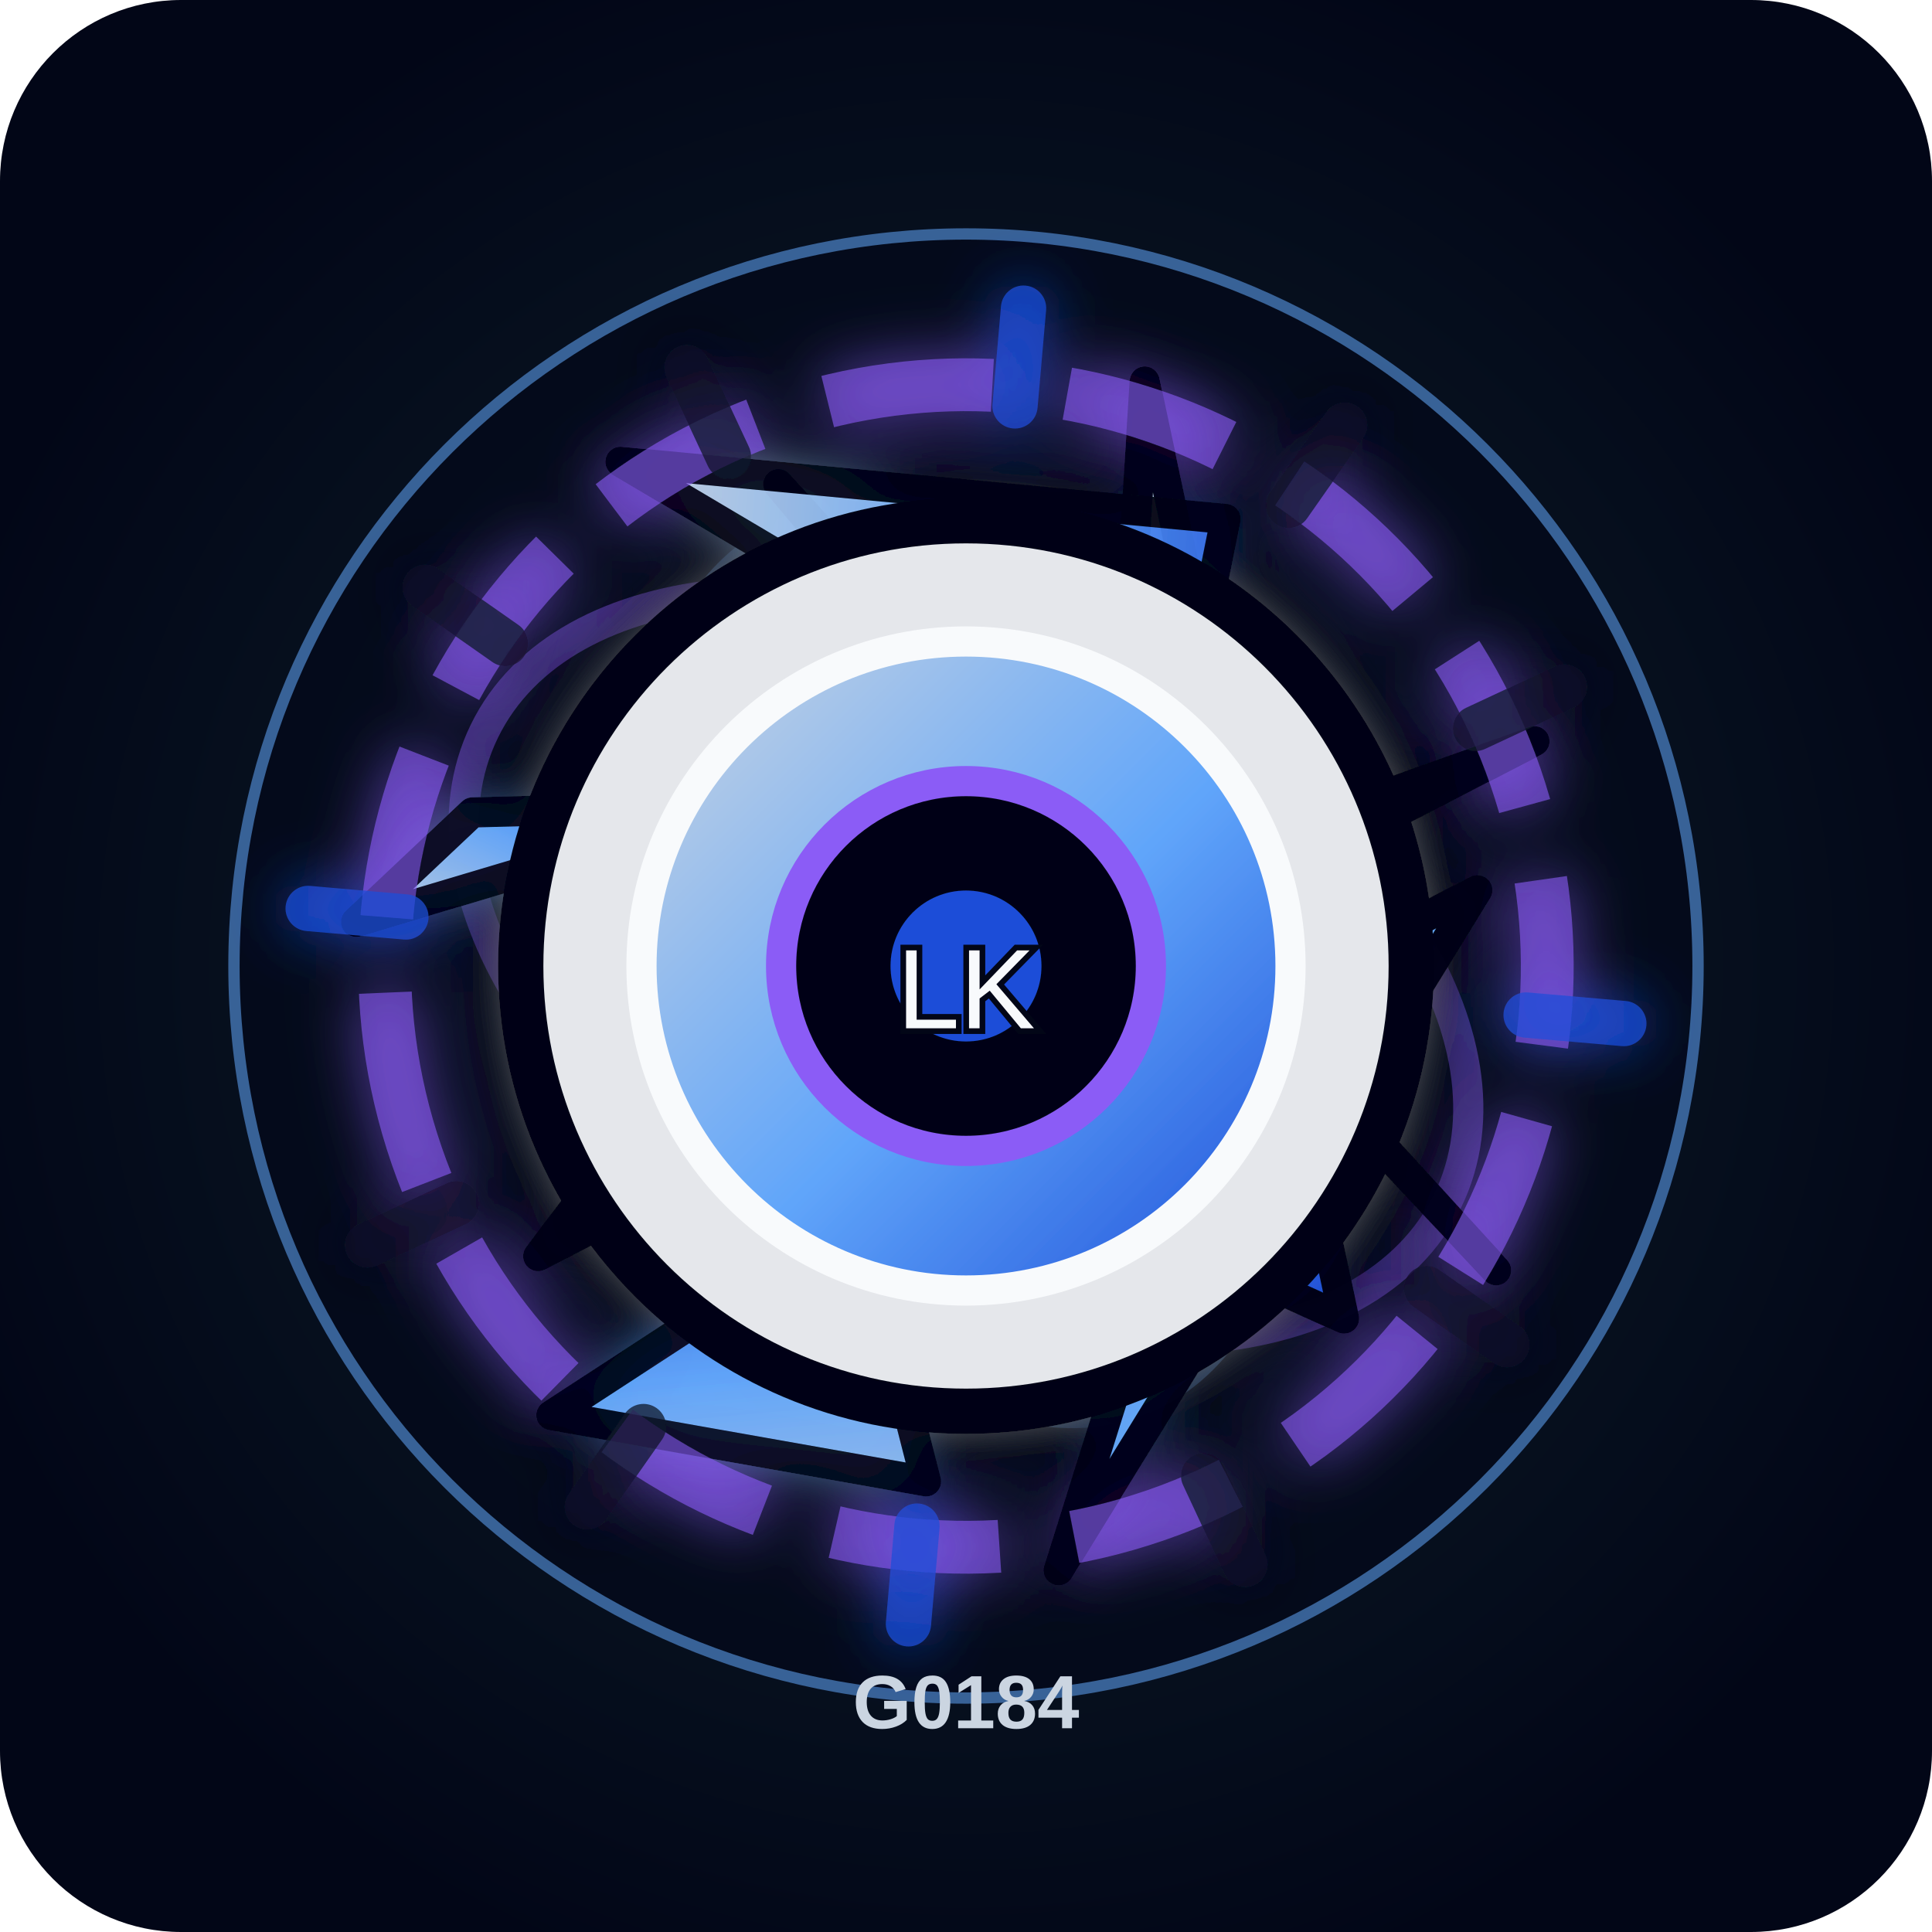
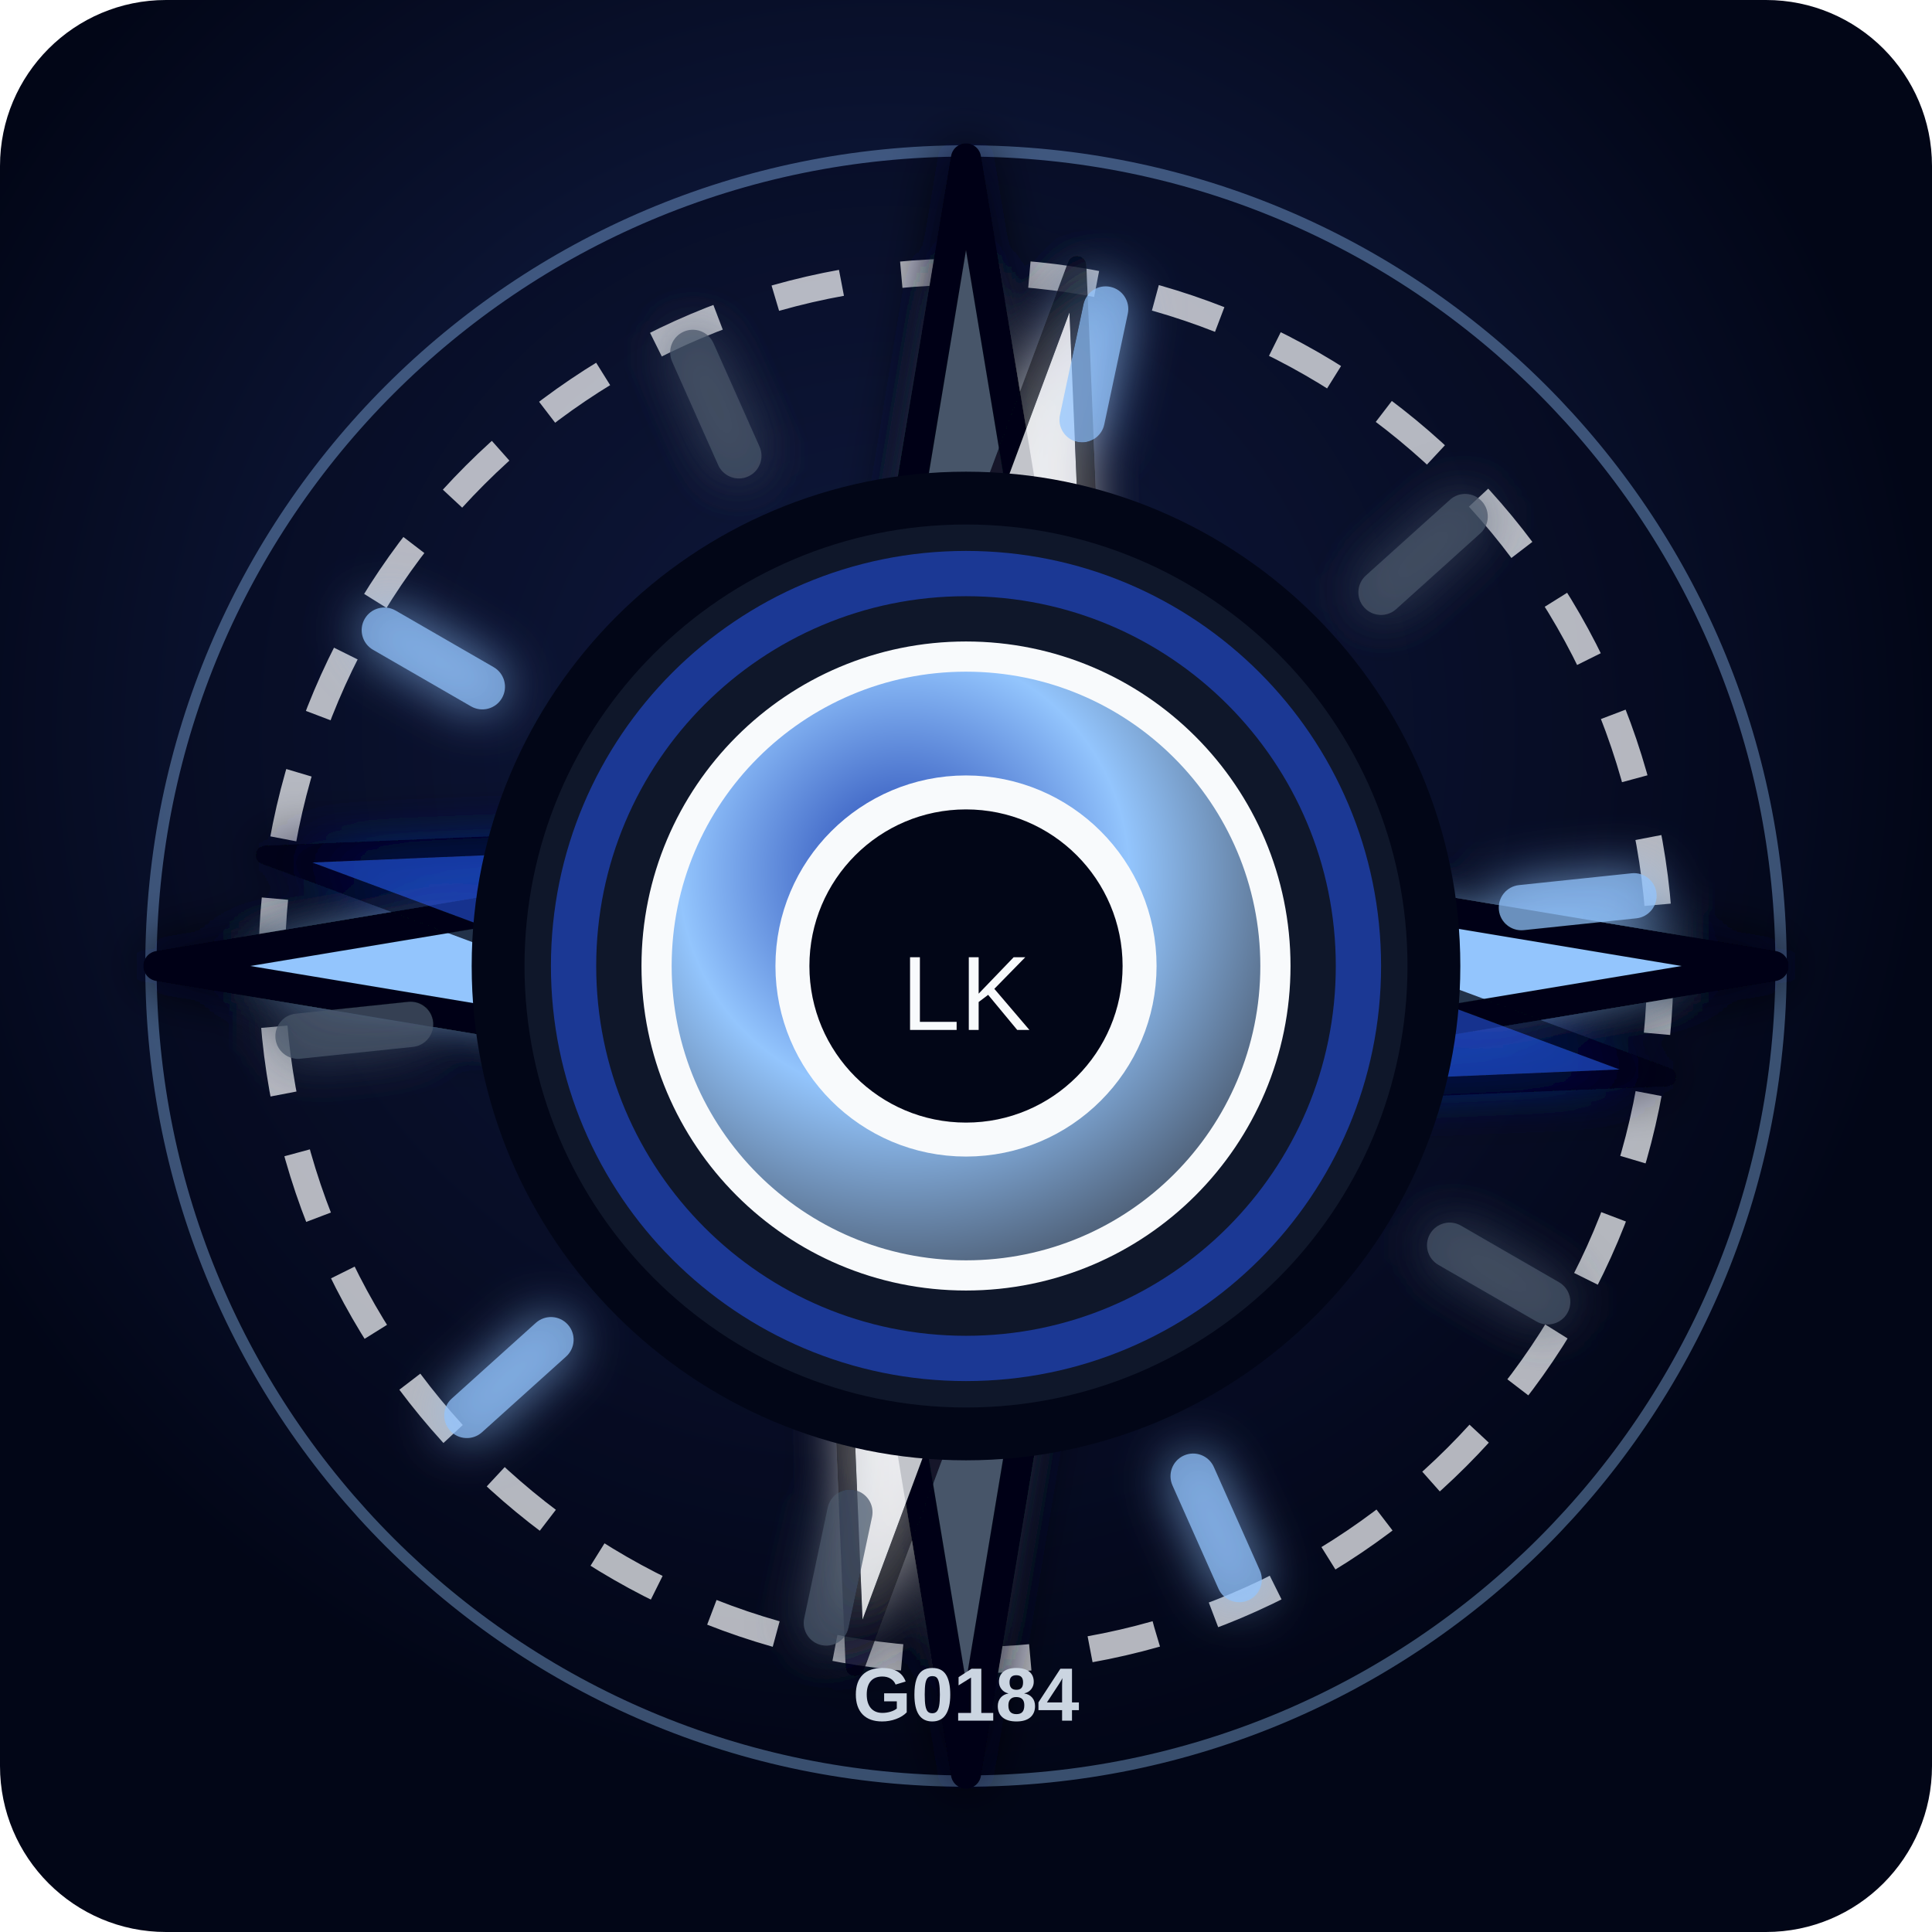
- <svg xmlns="http://www.w3.org/2000/svg" viewBox="0 0 512 512" role="img" aria-label="Lance Knight 4-80HN original 2D Beyblade style visual">
+ <svg xmlns="http://www.w3.org/2000/svg" viewBox="0 0 512 512" role="img" aria-label="Lance Knight 4-80HN original 2D fan-safe visual: long knight lance points with armor plates">
  <defs>
-     <radialGradient id="bg" cx="50%" cy="50%" r="55%">
-       <stop offset="0" stop-color="#1e293b" />
-       <stop offset="0.62" stop-color="#07111f" />
+     <radialGradient id="bg" cx="46%" cy="38%" r="75%">
+       <stop offset="0" stop-color="#172554" />
+       <stop offset="0.72" stop-color="#020617" />
      <stop offset="1" stop-color="#020617" />
    </radialGradient>
-     <linearGradient id="bladeGrad" x1="0" y1="0" x2="1" y2="1">
-       <stop offset="0" stop-color="#cbd5e1" />
-       <stop offset="0.55" stop-color="#60a5fa" />
-       <stop offset="1" stop-color="#1d4ed8" />
-     </linearGradient>
-     <filter id="glow" x="-20%" y="-20%" width="140%" height="140%">
-       <feGaussianBlur stdDeviation="8" result="blur" />
+     <radialGradient id="core" cx="40%" cy="35%" r="70%">
+       <stop offset="0" stop-color="#1e40af" />
+       <stop offset="0.52" stop-color="#93c5fd" />
+       <stop offset="1" stop-color="#475569" />
+     </radialGradient>
+     <filter id="glow" x="-22%" y="-22%" width="144%" height="144%">
+       <feGaussianBlur stdDeviation="7" result="blur" />
      <feMerge>
        <feMergeNode in="blur" />
        <feMergeNode in="SourceGraphic" />
      </feMerge>
    </filter>
  </defs>
-   <rect width="512" height="512" rx="48" fill="url(#bg)" />
-   <circle cx="256" cy="256" r="194" fill="#020617" opacity="0.55" stroke="#60a5fa" stroke-width="3" />
-   <ellipse cx="256" cy="256" rx="142" ry="86" fill="none" stroke="#8b5cf6" stroke-width="8" opacity="0.42" transform="rotate(26 256 256)" />
-   <ellipse cx="256" cy="256" rx="124" ry="76" fill="none" stroke="#60a5fa" stroke-width="8" opacity="0.36" transform="rotate(68 256 256)" />
-   <ellipse cx="256" cy="256" rx="106" ry="66" fill="none" stroke="#8b5cf6" stroke-width="8" opacity="0.3" transform="rotate(110 256 256)" />
-   <ellipse cx="256" cy="256" rx="88" ry="56" fill="none" stroke="#60a5fa" stroke-width="8" opacity="0.24" transform="rotate(152 256 256)" />
+   <rect width="512" height="512" rx="44" fill="url(#bg)" />
+   <circle cx="256" cy="256" r="216" fill="#020617" opacity="0.38" stroke="#93c5fd" stroke-width="3" />
+   <circle cx="256" cy="256" r="184" fill="none" stroke="#f8fafc" stroke-width="7" stroke-dasharray="18 16" opacity="0.72" />
  <g filter="url(#glow)">
-     <path d="M256 94 L379.135 316.057 L306.912 306.912 Z" fill="url(#bladeGrad)" stroke="#020617" stroke-width="8" stroke-linejoin="round" transform="rotate(17 256 256)" opacity="0.96" />
-     <path d="M256 94 L285.819 389.715 L247.939 327.547 Z" fill="url(#bladeGrad)" stroke="#020617" stroke-width="8" stroke-linejoin="round" transform="rotate(68.42857 256 256)" opacity="0.96" />
-     <path d="M256 94 L170.049 362.684 L195.036 294.306 Z" fill="url(#bladeGrad)" stroke="#020617" stroke-width="8" stroke-linejoin="round" transform="rotate(119.8571 256 256)" opacity="0.96" />
-     <path d="M256 94 L119.002 255.317 L188.04 232.22 Z" fill="url(#bladeGrad)" stroke="#020617" stroke-width="8" stroke-linejoin="round" transform="rotate(171.2857 256 256)" opacity="0.96" />
-     <path d="M256 94 L171.117 148.464 L232.22 188.04 Z" fill="url(#bladeGrad)" stroke="#020617" stroke-width="8" stroke-linejoin="round" transform="rotate(222.7143 256 256)" opacity="0.96" />
-     <path d="M256 94 L287.151 122.589 L294.306 195.036 Z" fill="url(#bladeGrad)" stroke="#020617" stroke-width="8" stroke-linejoin="round" transform="rotate(274.1429 256 256)" opacity="0.96" />
-     <path d="M256 94 L379.728 197.174 L327.547 247.939 Z" fill="url(#bladeGrad)" stroke="#020617" stroke-width="8" stroke-linejoin="round" transform="rotate(325.5714 256 256)" opacity="0.96" />
-     <circle cx="256" cy="256" r="154" fill="none" stroke="#8b5cf6" stroke-width="14" opacity="0.6" stroke-dasharray="44 20" transform="rotate(161 256 256)" />
-     <rect x="250" y="75" width="12" height="38" rx="6" fill="#1d4ed8" opacity="0.75" transform="rotate(5 256 256)" />
-     <rect x="250" y="75" width="12" height="38" rx="6" fill="#0f172a" opacity="0.75" transform="rotate(35 256 256)" />
-     <rect x="250" y="75" width="12" height="38" rx="6" fill="#0f172a" opacity="0.75" transform="rotate(65 256 256)" />
-     <rect x="250" y="75" width="12" height="38" rx="6" fill="#1d4ed8" opacity="0.75" transform="rotate(95 256 256)" />
-     <rect x="250" y="75" width="12" height="38" rx="6" fill="#0f172a" opacity="0.75" transform="rotate(125 256 256)" />
-     <rect x="250" y="75" width="12" height="38" rx="6" fill="#0f172a" opacity="0.75" transform="rotate(155 256 256)" />
-     <rect x="250" y="75" width="12" height="38" rx="6" fill="#1d4ed8" opacity="0.75" transform="rotate(185 256 256)" />
-     <rect x="250" y="75" width="12" height="38" rx="6" fill="#0f172a" opacity="0.75" transform="rotate(215 256 256)" />
-     <rect x="250" y="75" width="12" height="38" rx="6" fill="#0f172a" opacity="0.75" transform="rotate(245 256 256)" />
-     <rect x="250" y="75" width="12" height="38" rx="6" fill="#1d4ed8" opacity="0.75" transform="rotate(275 256 256)" />
-     <rect x="250" y="75" width="12" height="38" rx="6" fill="#0f172a" opacity="0.75" transform="rotate(305 256 256)" />
-     <rect x="250" y="75" width="12" height="38" rx="6" fill="#0f172a" opacity="0.75" transform="rotate(335 256 256)" />
-     <circle cx="256" cy="256" r="118" fill="#e5e7eb" stroke="#020617" stroke-width="12" />
-     <circle cx="256" cy="256" r="86" fill="url(#bladeGrad)" stroke="#f8fafc" stroke-width="8" />
-     <circle cx="256" cy="256" r="49" fill="#020617" stroke="#8b5cf6" stroke-width="8" />
-     <circle cx="256" cy="256" r="24" fill="#1d4ed8" stroke="#020617" stroke-width="8" />
+     <polygon points="235.3,166.4 256.0,42.0 276.7,166.4" fill="#475569" stroke="#020617" stroke-width="8" stroke-linejoin="round" />
+     <polygon points="258.0,144.0 285.4,70.3 288.7,148.9" fill="#f8fafc" opacity="0.78" stroke="#020617" stroke-width="5" stroke-linejoin="round" />
+     <polygon points="345.6,235.3 470.0,256.0 345.6,276.7" fill="#93c5fd" stroke="#020617" stroke-width="8" stroke-linejoin="round" />
+     <polygon points="368.0,258.0 441.7,285.4 363.1,288.7" fill="#1e40af" opacity="0.78" stroke="#020617" stroke-width="5" stroke-linejoin="round" />
+     <polygon points="276.7,345.6 256.0,470.0 235.3,345.6" fill="#475569" stroke="#020617" stroke-width="8" stroke-linejoin="round" />
+     <polygon points="254.0,368.0 226.6,441.7 223.3,363.1" fill="#f8fafc" opacity="0.78" stroke="#020617" stroke-width="5" stroke-linejoin="round" />
+     <polygon points="166.4,276.7 42.0,256.0 166.4,235.3" fill="#93c5fd" stroke="#020617" stroke-width="8" stroke-linejoin="round" />
+     <polygon points="144.0,254.0 70.3,226.6 148.9,223.3" fill="#1e40af" opacity="0.78" stroke="#020617" stroke-width="5" stroke-linejoin="round" />
+     <rect x="250" y="72" width="12" height="42" rx="6" fill="#93c5fd" opacity="0.72" transform="rotate(12 256 256)" />
+     <rect x="250" y="72" width="12" height="42" rx="6" fill="#475569" opacity="0.72" transform="rotate(48 256 256)" />
+     <rect x="250" y="72" width="12" height="42" rx="6" fill="#93c5fd" opacity="0.72" transform="rotate(84 256 256)" />
+     <rect x="250" y="72" width="12" height="42" rx="6" fill="#475569" opacity="0.72" transform="rotate(120 256 256)" />
+     <rect x="250" y="72" width="12" height="42" rx="6" fill="#93c5fd" opacity="0.72" transform="rotate(156 256 256)" />
+     <rect x="250" y="72" width="12" height="42" rx="6" fill="#475569" opacity="0.72" transform="rotate(192 256 256)" />
+     <rect x="250" y="72" width="12" height="42" rx="6" fill="#93c5fd" opacity="0.72" transform="rotate(228 256 256)" />
+     <rect x="250" y="72" width="12" height="42" rx="6" fill="#475569" opacity="0.72" transform="rotate(264 256 256)" />
+     <rect x="250" y="72" width="12" height="42" rx="6" fill="#93c5fd" opacity="0.72" transform="rotate(300 256 256)" />
+     <rect x="250" y="72" width="12" height="42" rx="6" fill="#475569" opacity="0.72" transform="rotate(336 256 256)" />
  </g>
-   <text x="256" y="264" text-anchor="middle" dominant-baseline="middle" font-family="Arial Black, Arial, sans-serif" font-size="30" fill="#f8fafc" stroke="#020617" stroke-width="3" paint-order="stroke">LK</text>
-   <text x="256" y="458" text-anchor="middle" font-family="Arial, sans-serif" font-size="20" font-weight="700" fill="#cbd5e1">G0184</text>
+   <circle cx="256" cy="256" r="124" fill="#0f172a" stroke="#020617" stroke-width="14" />
+   <circle cx="256" cy="256" r="104" fill="none" stroke="#1e40af" stroke-width="12" opacity="0.8" />
+   <circle cx="256" cy="256" r="82" fill="url(#core)" stroke="#f8fafc" stroke-width="8" />
+   <circle cx="256" cy="256" r="46" fill="#020617" stroke="#f8fafc" stroke-width="9" />
+   <text x="256" y="265" text-anchor="middle" dominant-baseline="middle" font-family="Arial Black, Arial, sans-serif" font-size="28" fill="#f8fafc">LK</text>
+   <text x="256" y="456" text-anchor="middle" font-family="Arial, sans-serif" font-size="20" font-weight="800" fill="#cbd5e1">G0184</text>
</svg>
